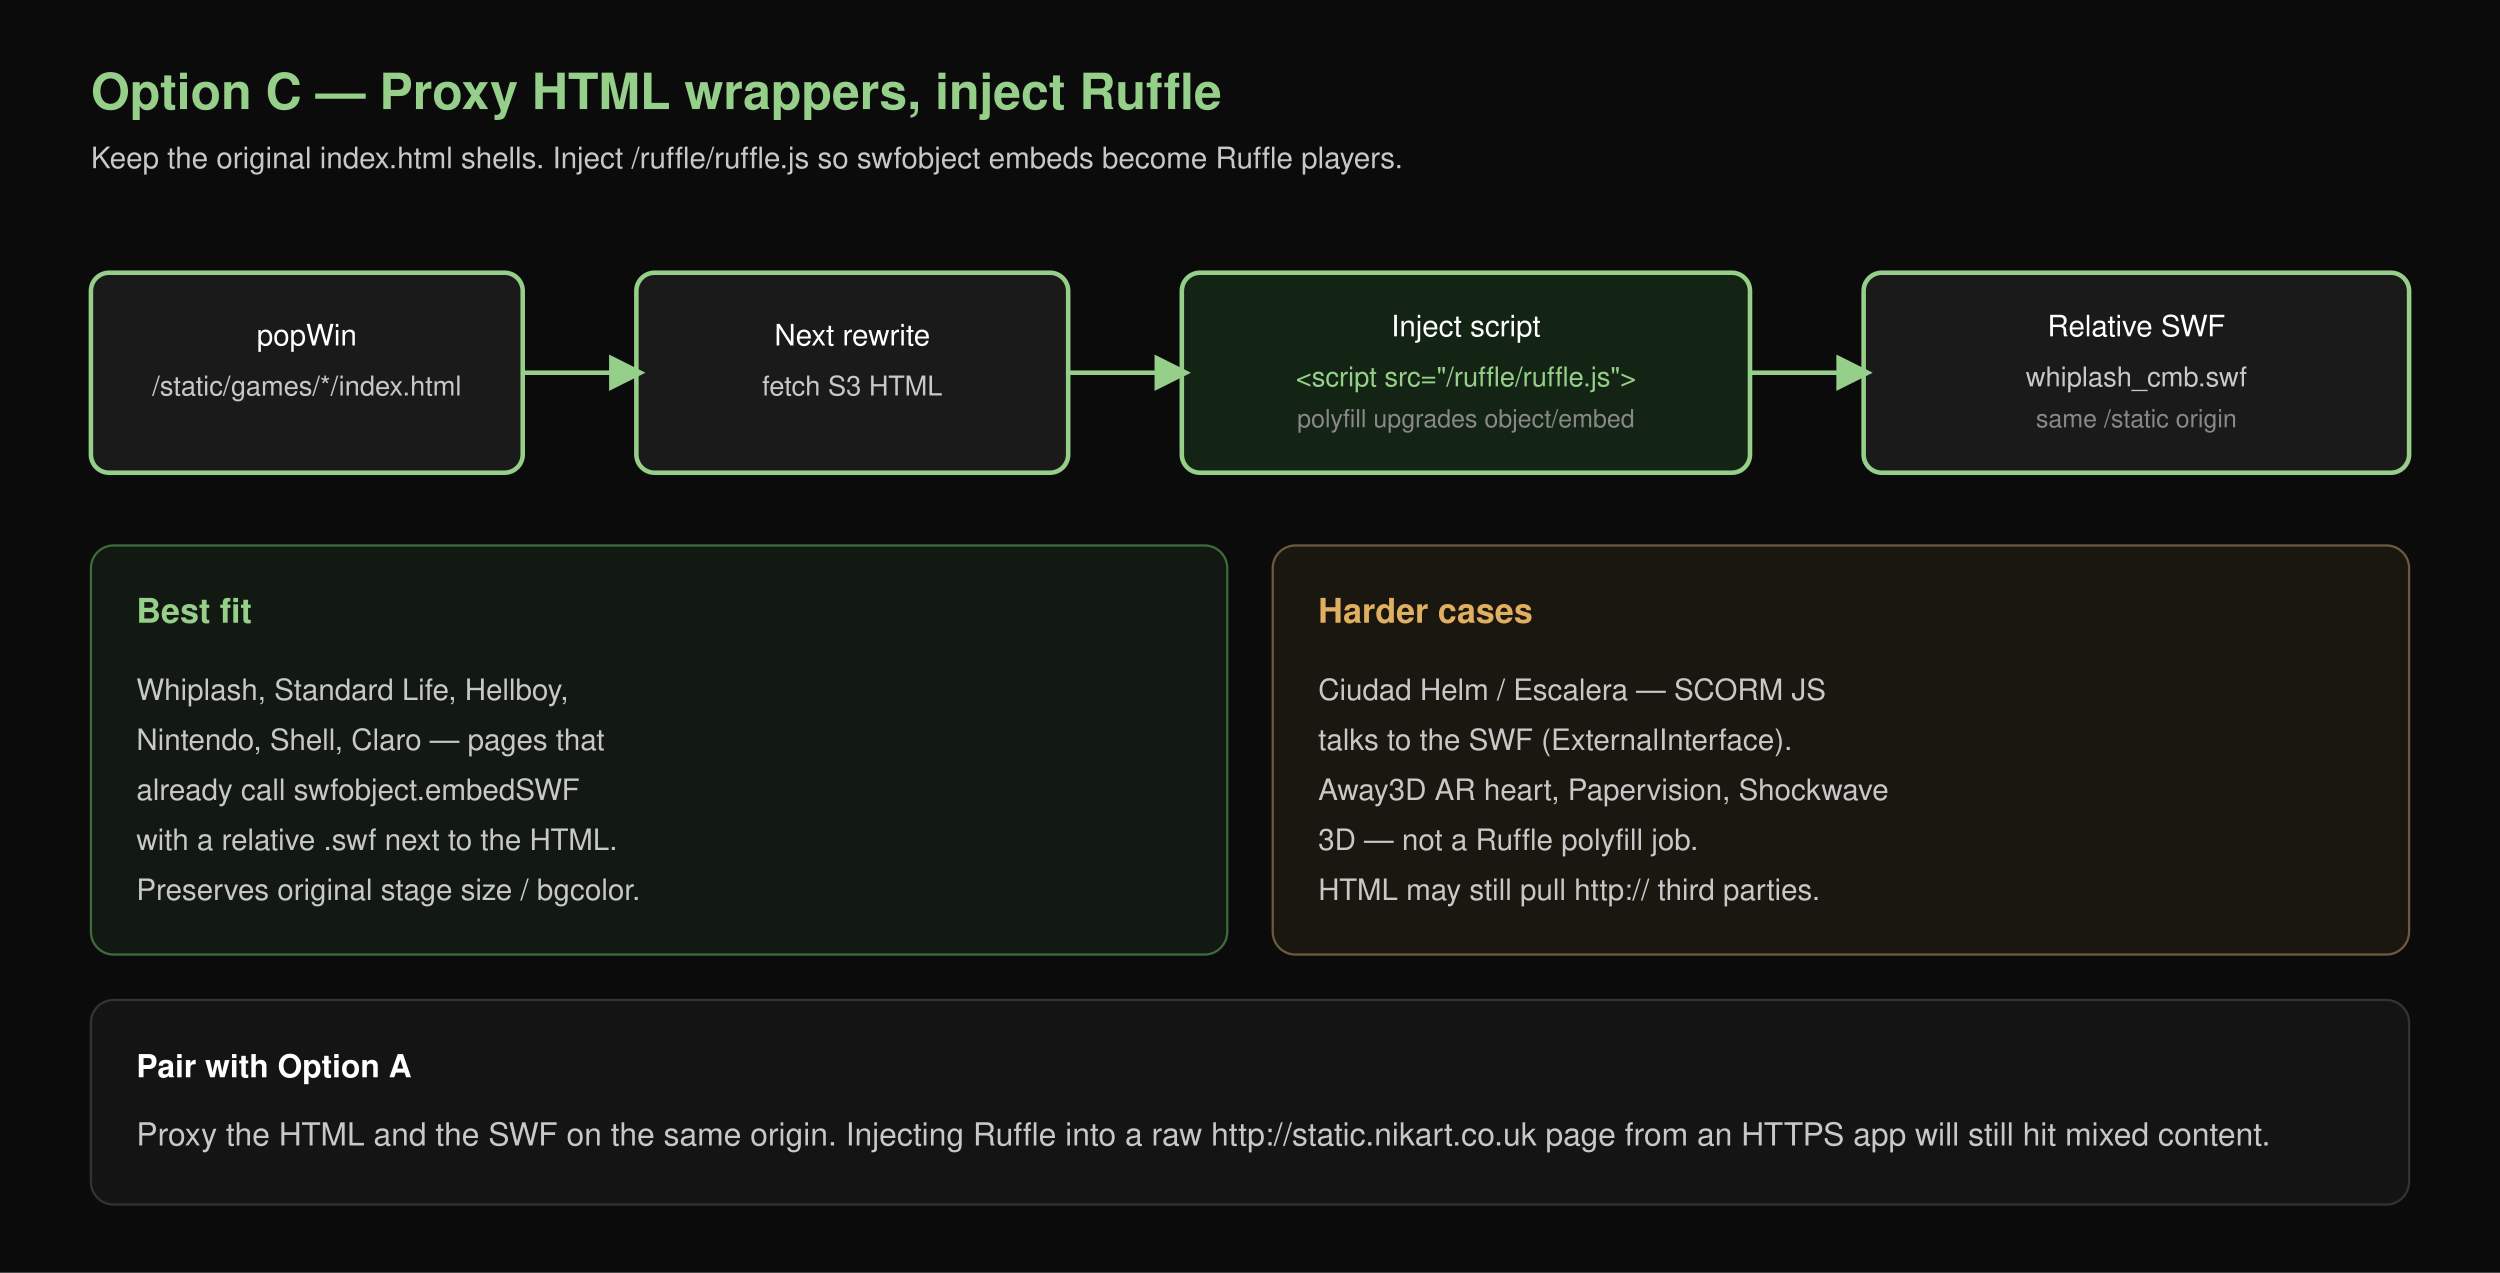
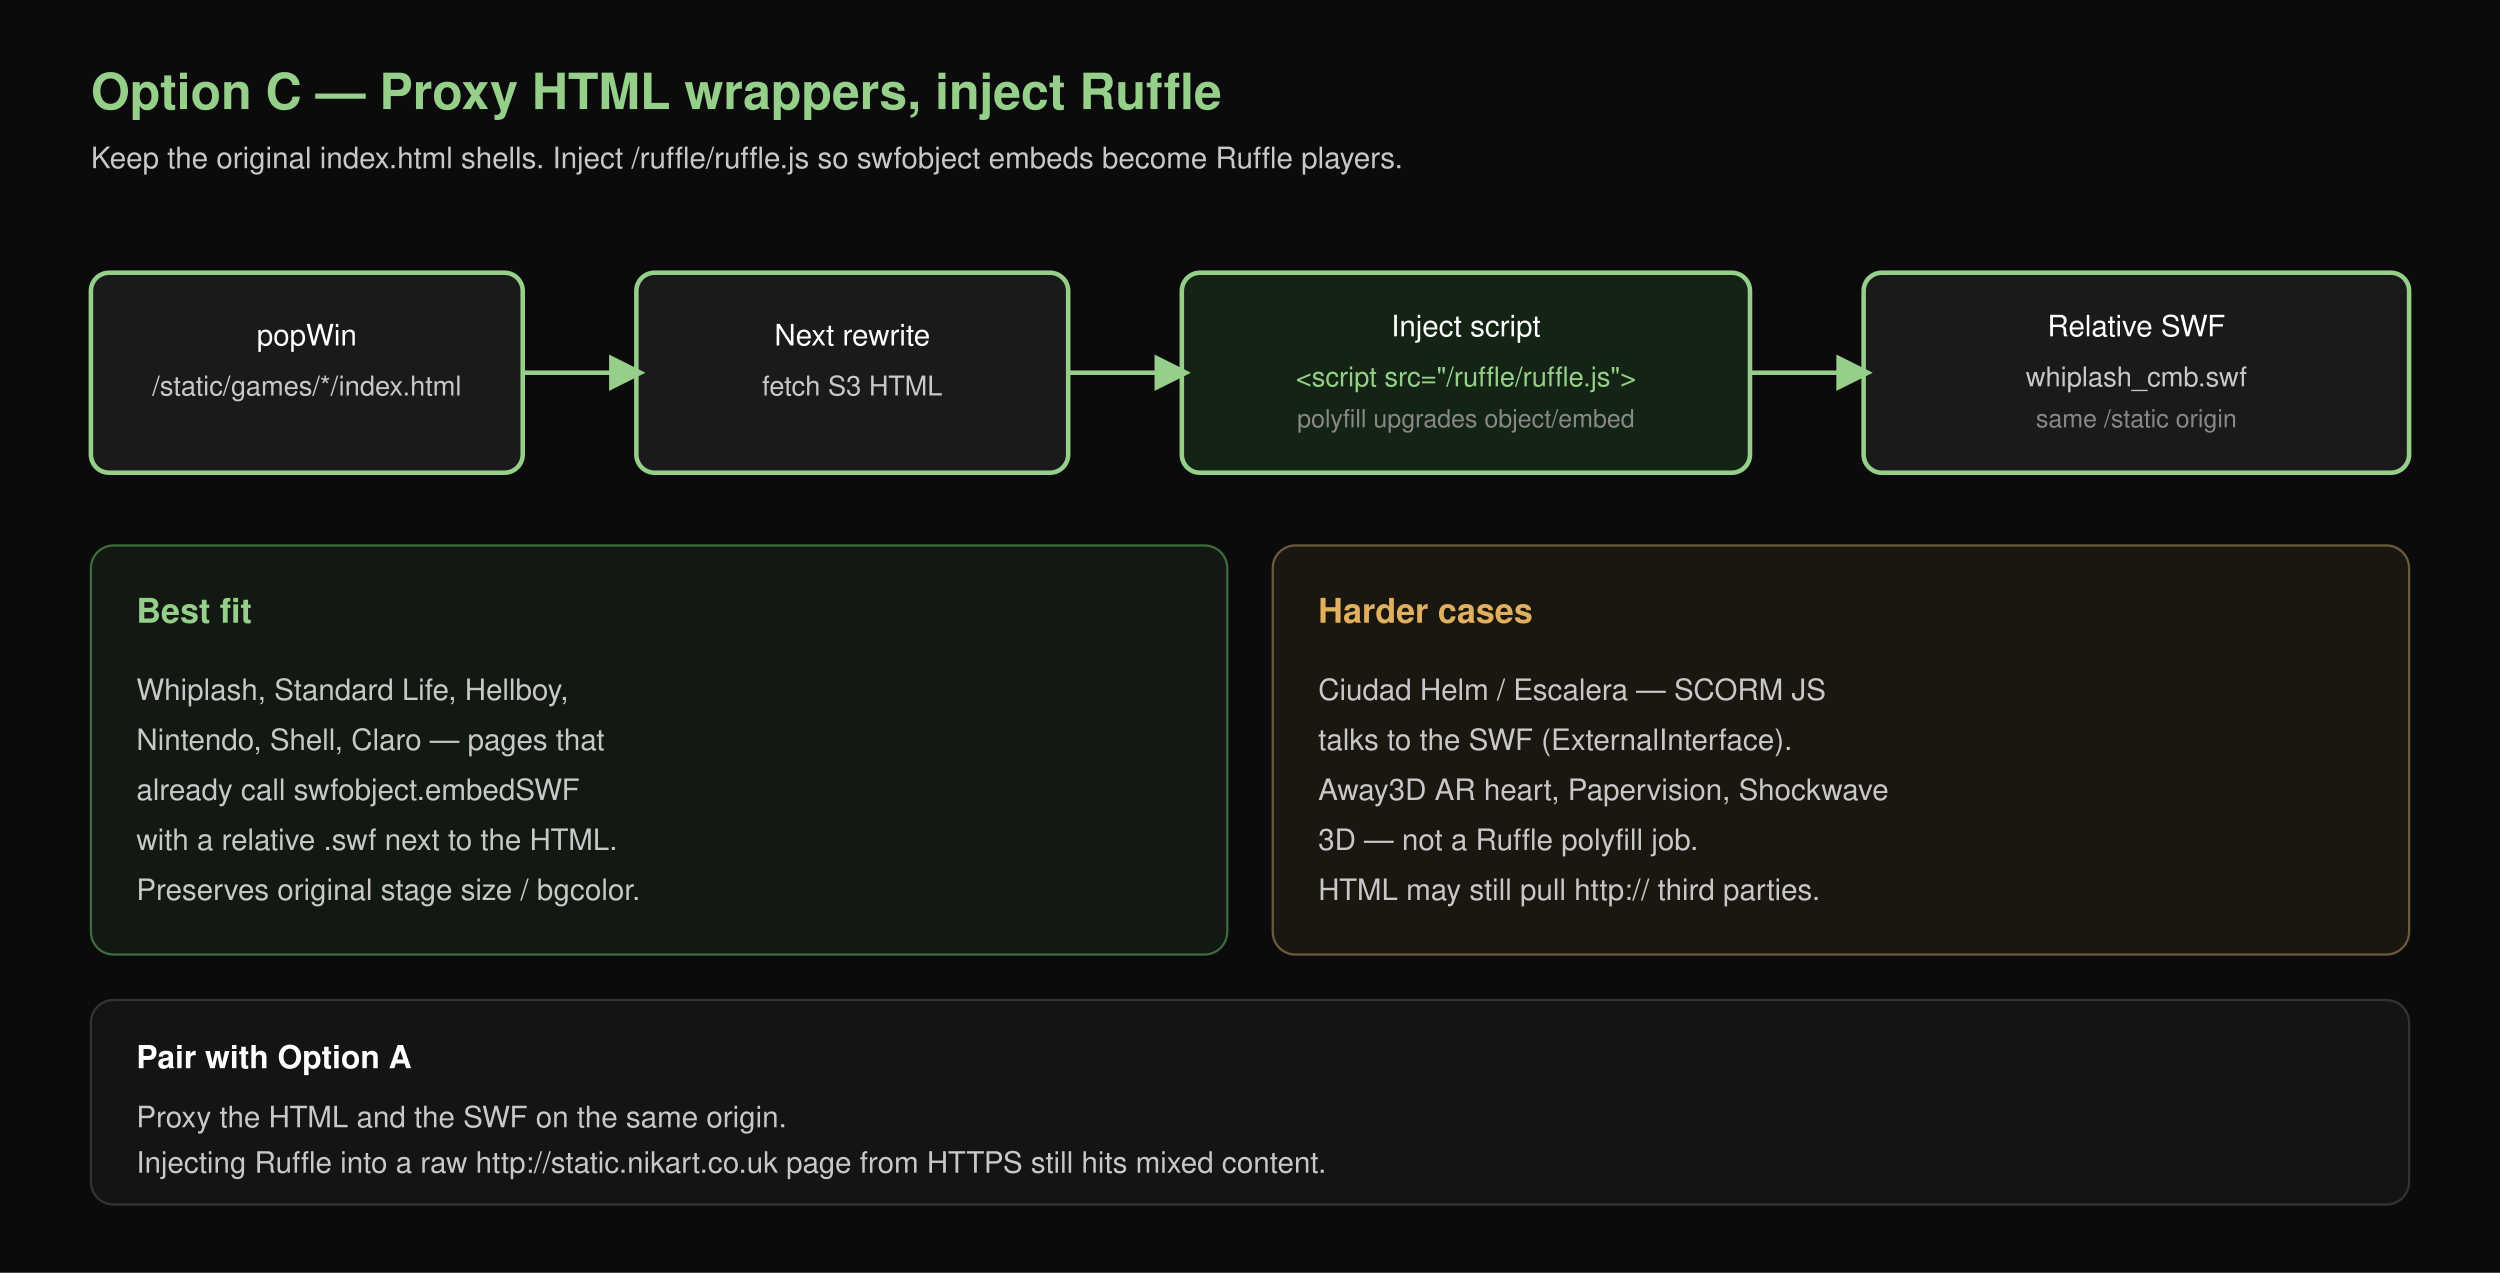
<svg xmlns="http://www.w3.org/2000/svg" viewBox="0 0 1100 560" role="img" aria-labelledby="title desc">
  <rect width="1100" height="560" fill="#0b0b0b" />
  <text x="40" y="48" fill="#95cf89" font-family="Helvetica, Arial, sans-serif" font-size="22" font-weight="700">Option C — Proxy HTML wrappers, inject Ruffle</text>
  <text x="40" y="74" fill="#c8c8c8" font-family="Helvetica, Arial, sans-serif" font-size="13">Keep the original index.html shells. Inject /ruffle/ruffle.js so swfobject embeds become Ruffle players.</text>
  <defs>
    <marker id="c" markerWidth="8" markerHeight="8" refX="6" refY="4" orient="auto">
      <path d="M0,0 L8,4 L0,8 Z" fill="#95cf89" />
    </marker>
  </defs>
  <g font-family="Helvetica, Arial, sans-serif" font-size="13">
    <rect x="40" y="120" width="190" height="88" rx="8" fill="#1a1a1a" stroke="#95cf89" stroke-width="2" />
    <text x="135" y="152" text-anchor="middle" fill="#ffffff">popWin</text>
    <text x="135" y="174" text-anchor="middle" fill="#c8c8c8" font-size="12">/static/games/*/index.html</text>
    <rect x="280" y="120" width="190" height="88" rx="8" fill="#1a1a1a" stroke="#95cf89" stroke-width="2" />
    <text x="375" y="152" text-anchor="middle" fill="#ffffff">Next rewrite</text>
    <text x="375" y="174" text-anchor="middle" fill="#c8c8c8" font-size="12">fetch S3 HTML</text>
    <rect x="520" y="120" width="250" height="88" rx="8" fill="#142414" stroke="#95cf89" stroke-width="2" />
    <text x="645" y="148" text-anchor="middle" fill="#ffffff">Inject script</text>
    <text x="645" y="170" text-anchor="middle" fill="#95cf89" font-size="12">&lt;script src="/ruffle/ruffle.js"&gt;</text>
    <text x="645" y="188" text-anchor="middle" fill="#888888" font-size="11">polyfill upgrades object/embed</text>
    <rect x="820" y="120" width="240" height="88" rx="8" fill="#1a1a1a" stroke="#95cf89" stroke-width="2" />
    <text x="940" y="148" text-anchor="middle" fill="#ffffff">Relative SWF</text>
    <text x="940" y="170" text-anchor="middle" fill="#c8c8c8" font-size="12">whiplash_cmb.swf</text>
    <text x="940" y="188" text-anchor="middle" fill="#888888" font-size="11">same /static origin</text>
  </g>
  <g stroke="#95cf89" stroke-width="2" fill="none" marker-end="url(#c)">
    <line x1="230" y1="164" x2="280" y2="164" />
    <line x1="470" y1="164" x2="520" y2="164" />
    <line x1="770" y1="164" x2="820" y2="164" />
  </g>
  <rect x="40" y="240" width="500" height="180" rx="10" fill="#121812" stroke="#3d6b3d" />
  <text x="60" y="274" fill="#95cf89" font-family="Helvetica, Arial, sans-serif" font-size="15" font-weight="700">Best fit</text>
  <g font-family="Helvetica, Arial, sans-serif" font-size="13" fill="#c8c8c8">
    <text x="60" y="308">Whiplash, Standard Life, Hellboy,</text>
    <text x="60" y="330">Nintendo, Shell, Claro — pages that</text>
    <text x="60" y="352">already call swfobject.embedSWF</text>
    <text x="60" y="374">with a relative .swf next to the HTML.</text>
    <text x="60" y="396">Preserves original stage size / bgcolor.</text>
  </g>
  <rect x="560" y="240" width="500" height="180" rx="10" fill="#1a1610" stroke="#6b5a3d" />
  <text x="580" y="274" fill="#e0b060" font-family="Helvetica, Arial, sans-serif" font-size="15" font-weight="700">Harder cases</text>
  <g font-family="Helvetica, Arial, sans-serif" font-size="13" fill="#c8c8c8">
    <text x="580" y="308">Ciudad Helm / Escalera — SCORM JS</text>
    <text x="580" y="330">talks to the SWF (ExternalInterface).</text>
    <text x="580" y="352">Away3D AR heart, Papervision, Shockwave</text>
    <text x="580" y="374">3D — not a Ruffle polyfill job.</text>
    <text x="580" y="396">HTML may still pull http:// third parties.</text>
  </g>
  <rect x="40" y="440" width="1020" height="90" rx="10" fill="#141414" stroke="#333" />
-   <text x="60" y="474" fill="#ffffff" font-family="Helvetica, Arial, sans-serif" font-size="14" font-weight="700">Pair with Option A</text>
-   <text x="60" y="504" fill="#c8c8c8" font-family="Helvetica, Arial, sans-serif" font-size="14">Proxy the HTML and the SWF on the same origin. Injecting Ruffle into a raw http://static.nikart.co.uk page from an HTTPS app will still hit mixed content.</text>
+   <text x="60" y="470" fill="#ffffff" font-family="Helvetica, Arial, sans-serif" font-size="14" font-weight="700">Pair with Option A</text>
+   <text x="60" y="496" fill="#c8c8c8" font-family="Helvetica, Arial, sans-serif" font-size="13">Proxy the HTML and the SWF on the same origin.</text>
+   <text x="60" y="516" fill="#c8c8c8" font-family="Helvetica, Arial, sans-serif" font-size="13">Injecting Ruffle into a raw http://static.nikart.co.uk page from HTTPS still hits mixed content.</text>
</svg>
